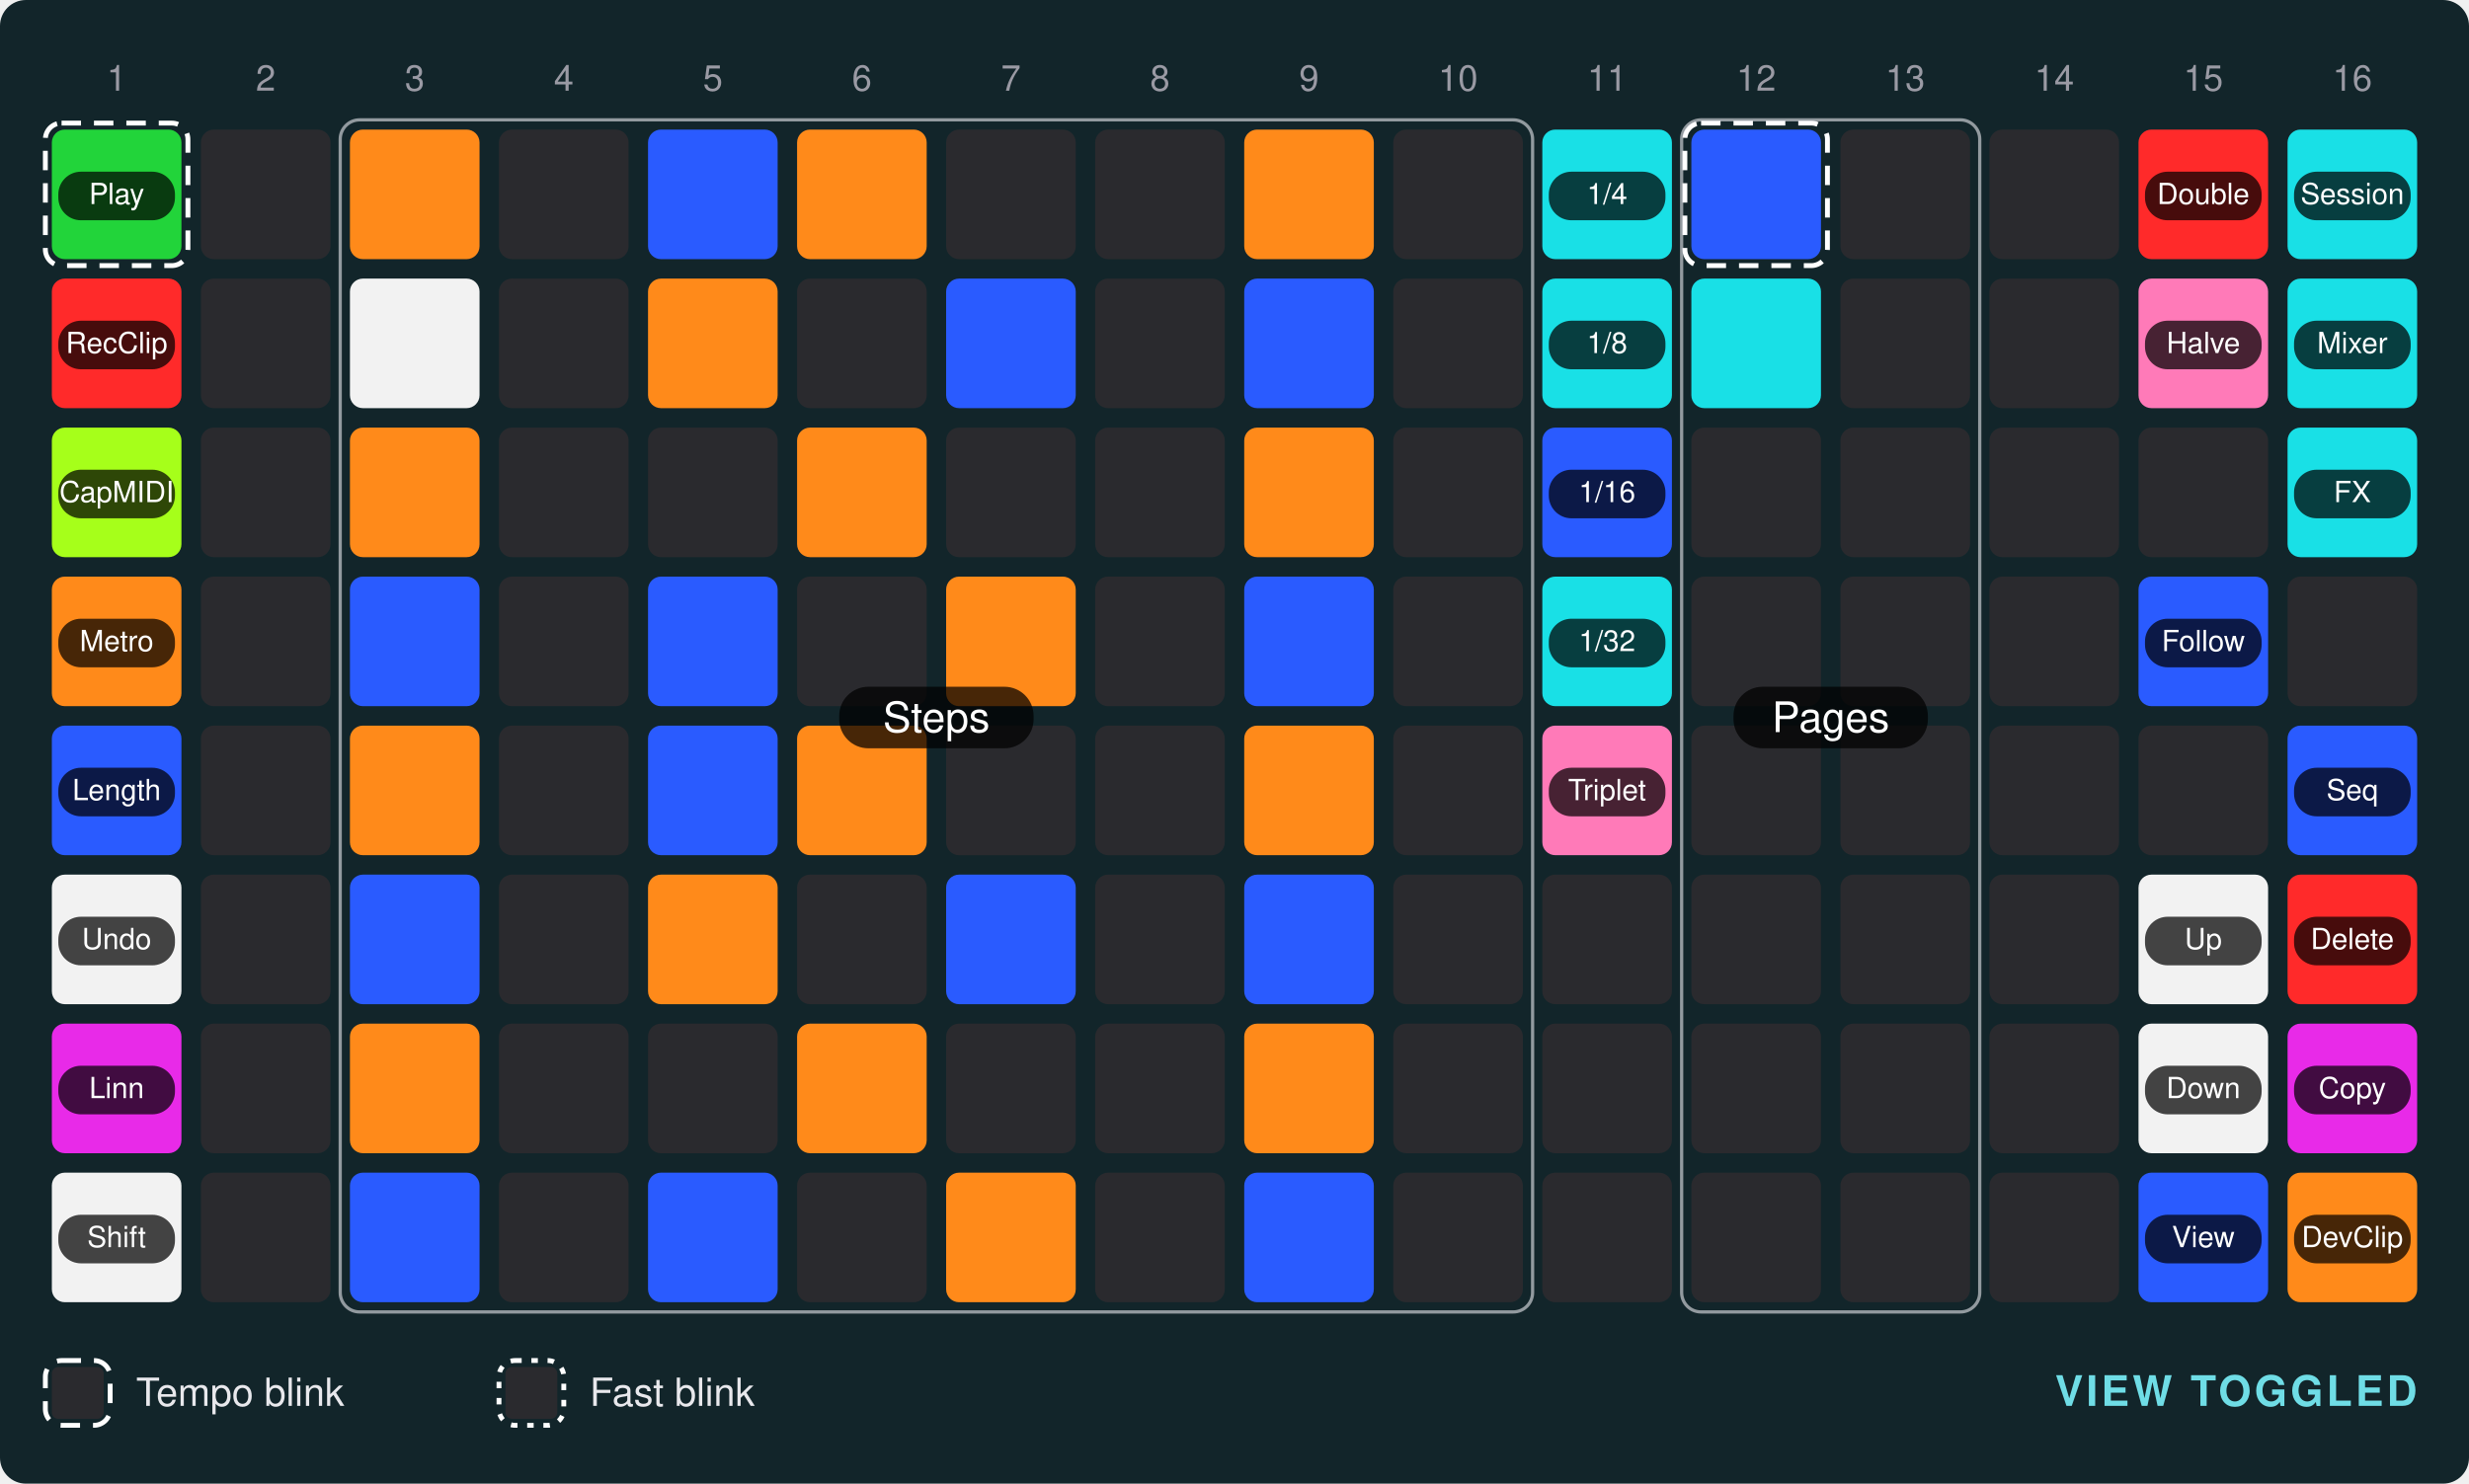
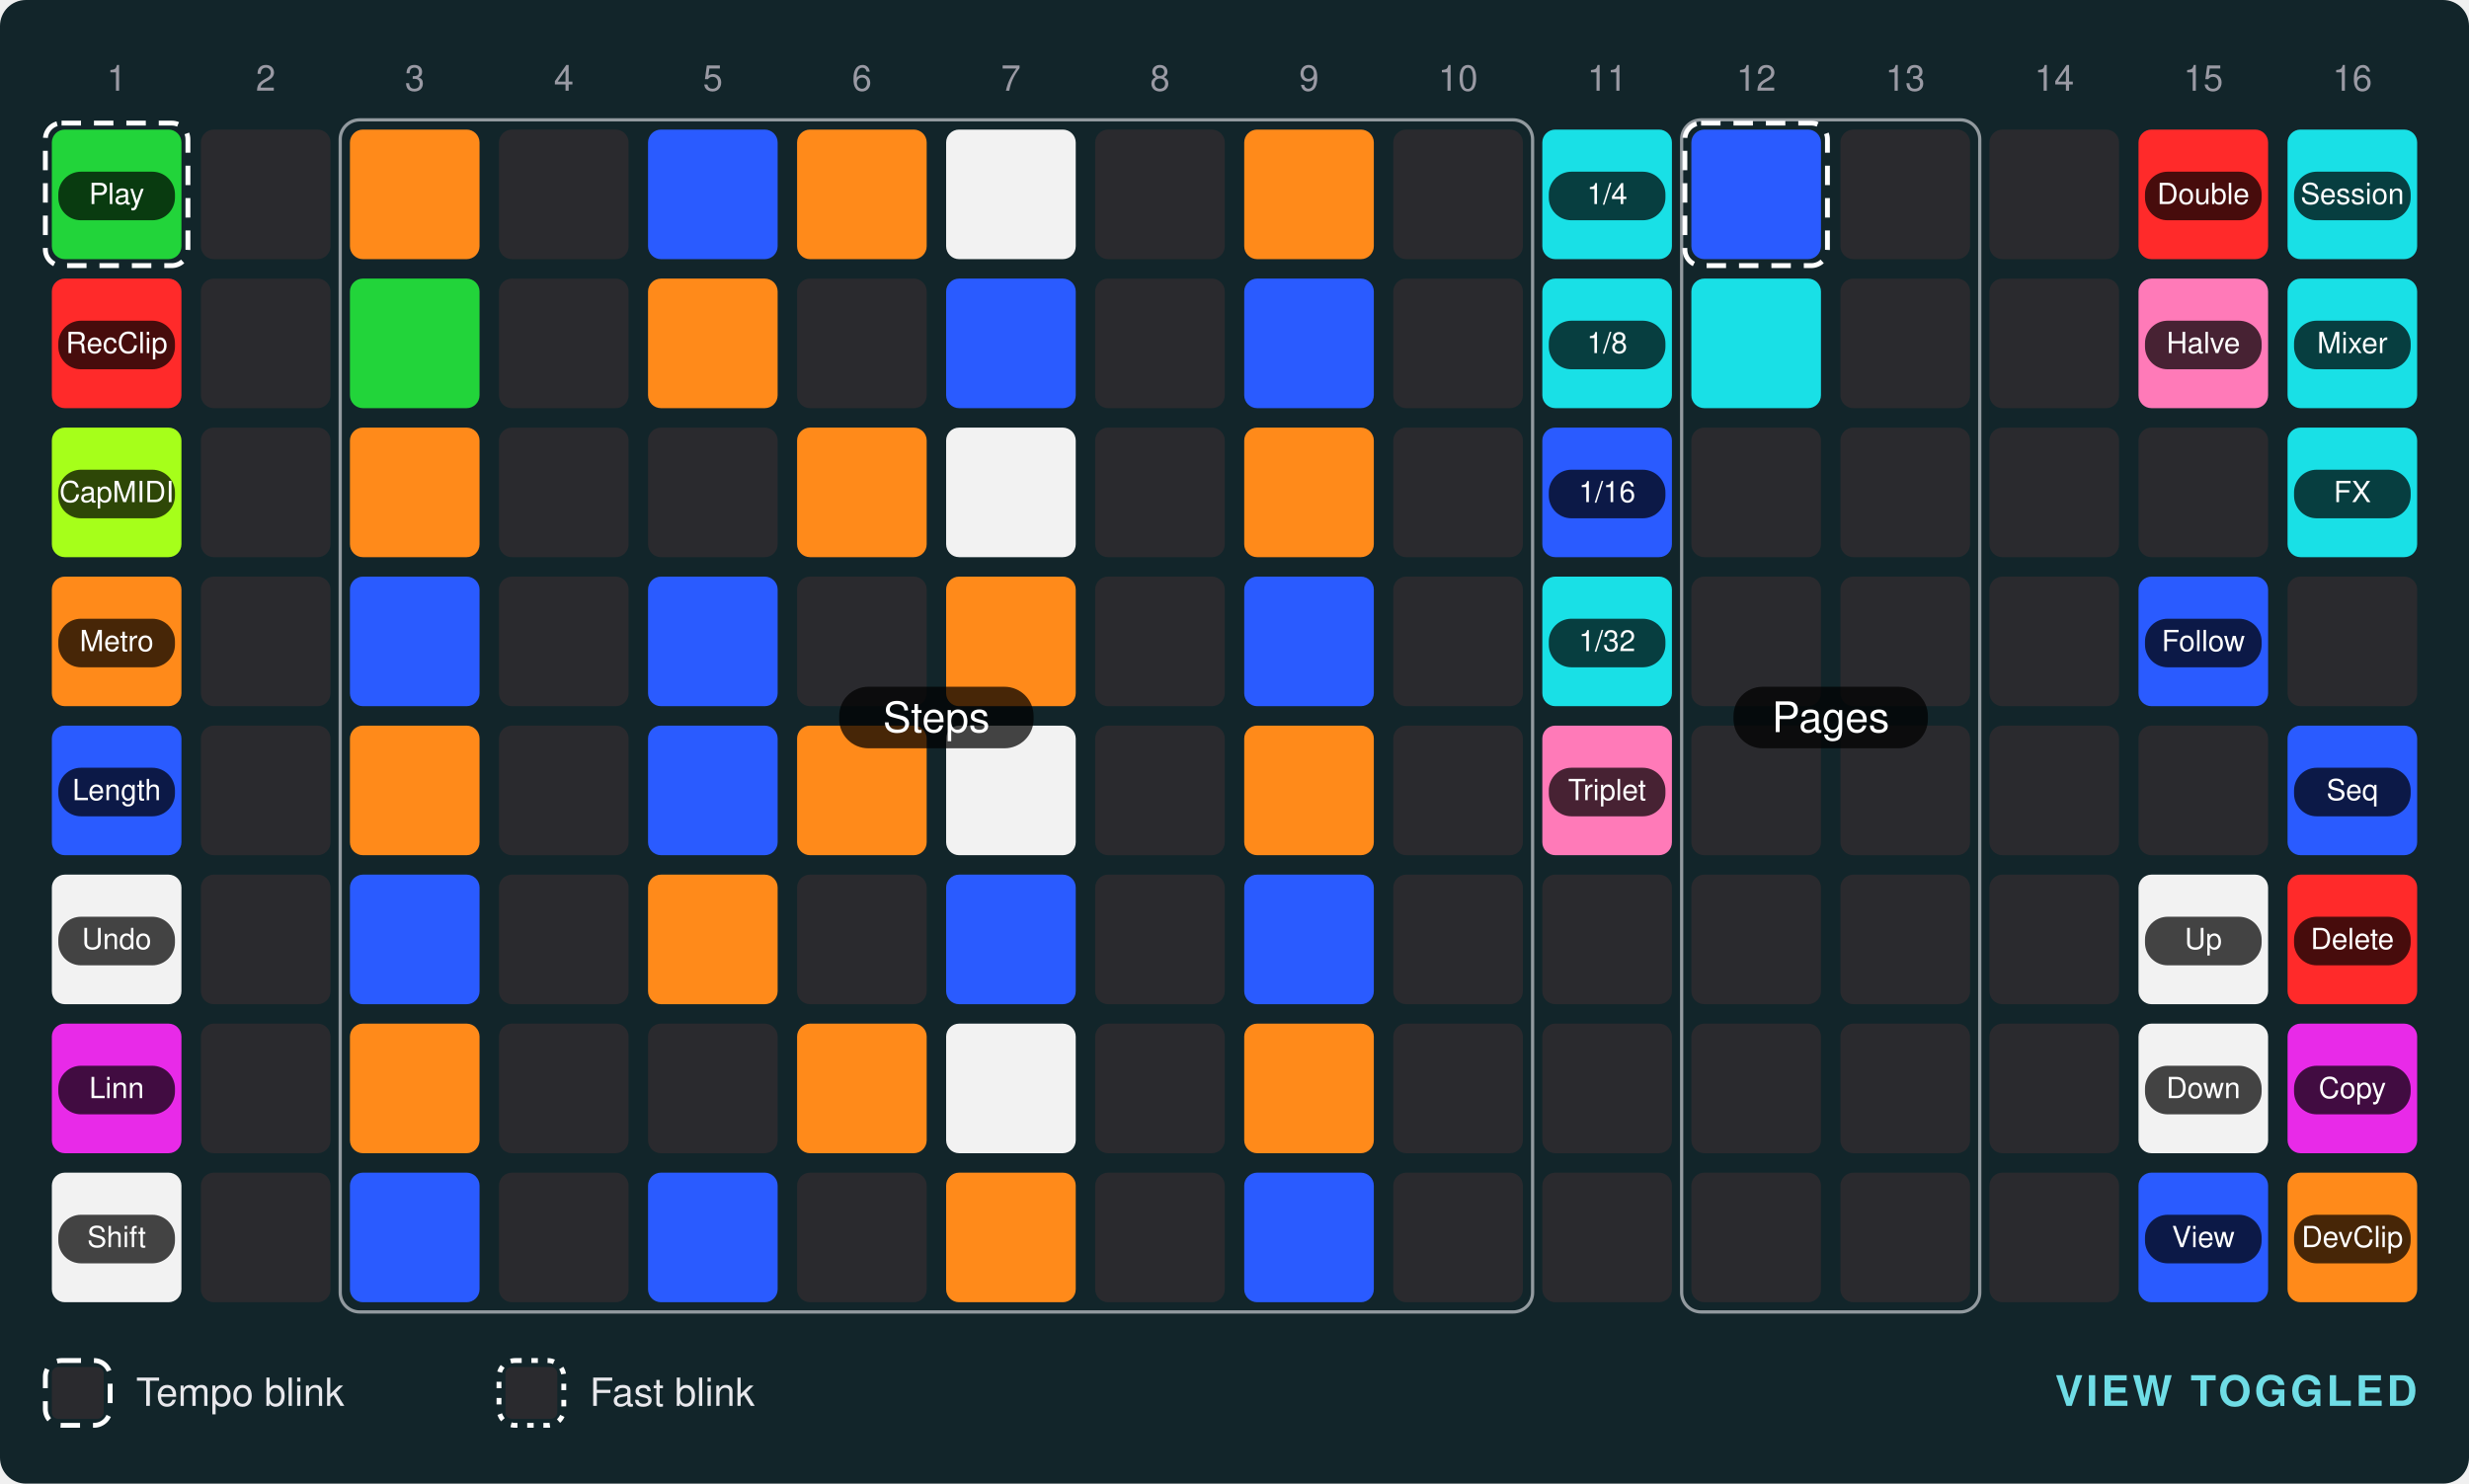
<svg xmlns="http://www.w3.org/2000/svg" width="762" height="458" viewBox="0 0 762 458" font-family="Helvetica, Arial, sans-serif">
  <rect x="0" y="0" width="762" height="458" rx="8" fill="#12252a" />
  <text x="36" y="28" font-size="11" fill="#9a9aa4" text-anchor="middle">1</text>
  <text x="82" y="28" font-size="11" fill="#9a9aa4" text-anchor="middle">2</text>
  <text x="128" y="28" font-size="11" fill="#9a9aa4" text-anchor="middle">3</text>
  <text x="174" y="28" font-size="11" fill="#9a9aa4" text-anchor="middle">4</text>
  <text x="220" y="28" font-size="11" fill="#9a9aa4" text-anchor="middle">5</text>
  <text x="266" y="28" font-size="11" fill="#9a9aa4" text-anchor="middle">6</text>
  <text x="312" y="28" font-size="11" fill="#9a9aa4" text-anchor="middle">7</text>
  <text x="358" y="28" font-size="11" fill="#9a9aa4" text-anchor="middle">8</text>
  <text x="404" y="28" font-size="11" fill="#9a9aa4" text-anchor="middle">9</text>
  <text x="450" y="28" font-size="11" fill="#9a9aa4" text-anchor="middle">10</text>
  <text x="496" y="28" font-size="11" fill="#9a9aa4" text-anchor="middle">11</text>
  <text x="542" y="28" font-size="11" fill="#9a9aa4" text-anchor="middle">12</text>
  <text x="588" y="28" font-size="11" fill="#9a9aa4" text-anchor="middle">13</text>
  <text x="634" y="28" font-size="11" fill="#9a9aa4" text-anchor="middle">14</text>
  <text x="680" y="28" font-size="11" fill="#9a9aa4" text-anchor="middle">15</text>
  <text x="726" y="28" font-size="11" fill="#9a9aa4" text-anchor="middle">16</text>
  <rect x="16" y="40" width="40" height="40" rx="4" fill="#22d43a" />
  <rect x="14" y="38" width="44" height="44" rx="5" fill="none" stroke="#ffffff" stroke-width="1.5" stroke-dasharray="6 4" />
  <rect x="16" y="86" width="40" height="40" rx="4" fill="#ff2a2a" />
  <rect x="16" y="132" width="40" height="40" rx="4" fill="#a6ff1a" />
  <rect x="16" y="178" width="40" height="40" rx="4" fill="#ff8a1a" />
  <rect x="16" y="224" width="40" height="40" rx="4" fill="#2a5bff" />
  <rect x="16" y="270" width="40" height="40" rx="4" fill="#f2f2f2" />
  <rect x="16" y="316" width="40" height="40" rx="4" fill="#e82ae8" />
  <rect x="16" y="362" width="40" height="40" rx="4" fill="#f2f2f2" />
  <rect x="62" y="40" width="40" height="40" rx="4" fill="#2a2a2e" />
  <rect x="62" y="86" width="40" height="40" rx="4" fill="#2a2a2e" />
  <rect x="62" y="132" width="40" height="40" rx="4" fill="#2a2a2e" />
  <rect x="62" y="178" width="40" height="40" rx="4" fill="#2a2a2e" />
  <rect x="62" y="224" width="40" height="40" rx="4" fill="#2a2a2e" />
  <rect x="62" y="270" width="40" height="40" rx="4" fill="#2a2a2e" />
  <rect x="62" y="316" width="40" height="40" rx="4" fill="#2a2a2e" />
  <rect x="62" y="362" width="40" height="40" rx="4" fill="#2a2a2e" />
  <rect x="108" y="40" width="40" height="40" rx="4" fill="#ff8a1a" />
-   <rect x="108" y="86" width="40" height="40" rx="4" fill="#f2f2f2" />
+   <rect x="108" y="86" width="40" height="40" rx="4" fill="#22d43a" />
  <rect x="108" y="132" width="40" height="40" rx="4" fill="#ff8a1a" />
  <rect x="108" y="178" width="40" height="40" rx="4" fill="#2a5bff" />
  <rect x="108" y="224" width="40" height="40" rx="4" fill="#ff8a1a" />
  <rect x="108" y="270" width="40" height="40" rx="4" fill="#2a5bff" />
  <rect x="108" y="316" width="40" height="40" rx="4" fill="#ff8a1a" />
  <rect x="108" y="362" width="40" height="40" rx="4" fill="#2a5bff" />
  <rect x="154" y="40" width="40" height="40" rx="4" fill="#2a2a2e" />
  <rect x="154" y="86" width="40" height="40" rx="4" fill="#2a2a2e" />
  <rect x="154" y="132" width="40" height="40" rx="4" fill="#2a2a2e" />
  <rect x="154" y="178" width="40" height="40" rx="4" fill="#2a2a2e" />
  <rect x="154" y="224" width="40" height="40" rx="4" fill="#2a2a2e" />
  <rect x="154" y="270" width="40" height="40" rx="4" fill="#2a2a2e" />
  <rect x="154" y="316" width="40" height="40" rx="4" fill="#2a2a2e" />
  <rect x="154" y="362" width="40" height="40" rx="4" fill="#2a2a2e" />
  <rect x="200" y="40" width="40" height="40" rx="4" fill="#2a5bff" />
  <rect x="200" y="86" width="40" height="40" rx="4" fill="#ff8a1a" />
  <rect x="200" y="132" width="40" height="40" rx="4" fill="#2a2a2e" />
  <rect x="200" y="178" width="40" height="40" rx="4" fill="#2a5bff" />
  <rect x="200" y="224" width="40" height="40" rx="4" fill="#2a5bff" />
  <rect x="200" y="270" width="40" height="40" rx="4" fill="#ff8a1a" />
  <rect x="200" y="316" width="40" height="40" rx="4" fill="#2a2a2e" />
  <rect x="200" y="362" width="40" height="40" rx="4" fill="#2a5bff" />
  <rect x="246" y="40" width="40" height="40" rx="4" fill="#ff8a1a" />
  <rect x="246" y="86" width="40" height="40" rx="4" fill="#2a2a2e" />
  <rect x="246" y="132" width="40" height="40" rx="4" fill="#ff8a1a" />
  <rect x="246" y="178" width="40" height="40" rx="4" fill="#2a2a2e" />
  <rect x="246" y="224" width="40" height="40" rx="4" fill="#ff8a1a" />
  <rect x="246" y="270" width="40" height="40" rx="4" fill="#2a2a2e" />
  <rect x="246" y="316" width="40" height="40" rx="4" fill="#ff8a1a" />
  <rect x="246" y="362" width="40" height="40" rx="4" fill="#2a2a2e" />
-   <rect x="292" y="40" width="40" height="40" rx="4" fill="#2a2a2e" />
+   <rect x="292" y="40" width="40" height="40" rx="4" fill="#f2f2f2" />
  <rect x="292" y="86" width="40" height="40" rx="4" fill="#2a5bff" />
-   <rect x="292" y="132" width="40" height="40" rx="4" fill="#2a2a2e" />
+   <rect x="292" y="132" width="40" height="40" rx="4" fill="#f2f2f2" />
  <rect x="292" y="178" width="40" height="40" rx="4" fill="#ff8a1a" />
-   <rect x="292" y="224" width="40" height="40" rx="4" fill="#2a2a2e" />
+   <rect x="292" y="224" width="40" height="40" rx="4" fill="#f2f2f2" />
  <rect x="292" y="270" width="40" height="40" rx="4" fill="#2a5bff" />
-   <rect x="292" y="316" width="40" height="40" rx="4" fill="#2a2a2e" />
+   <rect x="292" y="316" width="40" height="40" rx="4" fill="#f2f2f2" />
  <rect x="292" y="362" width="40" height="40" rx="4" fill="#ff8a1a" />
  <rect x="338" y="40" width="40" height="40" rx="4" fill="#2a2a2e" />
  <rect x="338" y="86" width="40" height="40" rx="4" fill="#2a2a2e" />
  <rect x="338" y="132" width="40" height="40" rx="4" fill="#2a2a2e" />
  <rect x="338" y="178" width="40" height="40" rx="4" fill="#2a2a2e" />
  <rect x="338" y="224" width="40" height="40" rx="4" fill="#2a2a2e" />
  <rect x="338" y="270" width="40" height="40" rx="4" fill="#2a2a2e" />
  <rect x="338" y="316" width="40" height="40" rx="4" fill="#2a2a2e" />
  <rect x="338" y="362" width="40" height="40" rx="4" fill="#2a2a2e" />
  <rect x="384" y="40" width="40" height="40" rx="4" fill="#ff8a1a" />
  <rect x="384" y="86" width="40" height="40" rx="4" fill="#2a5bff" />
  <rect x="384" y="132" width="40" height="40" rx="4" fill="#ff8a1a" />
  <rect x="384" y="178" width="40" height="40" rx="4" fill="#2a5bff" />
  <rect x="384" y="224" width="40" height="40" rx="4" fill="#ff8a1a" />
  <rect x="384" y="270" width="40" height="40" rx="4" fill="#2a5bff" />
  <rect x="384" y="316" width="40" height="40" rx="4" fill="#ff8a1a" />
  <rect x="384" y="362" width="40" height="40" rx="4" fill="#2a5bff" />
  <rect x="430" y="40" width="40" height="40" rx="4" fill="#2a2a2e" />
  <rect x="430" y="86" width="40" height="40" rx="4" fill="#2a2a2e" />
  <rect x="430" y="132" width="40" height="40" rx="4" fill="#2a2a2e" />
  <rect x="430" y="178" width="40" height="40" rx="4" fill="#2a2a2e" />
  <rect x="430" y="224" width="40" height="40" rx="4" fill="#2a2a2e" />
  <rect x="430" y="270" width="40" height="40" rx="4" fill="#2a2a2e" />
  <rect x="430" y="316" width="40" height="40" rx="4" fill="#2a2a2e" />
  <rect x="430" y="362" width="40" height="40" rx="4" fill="#2a2a2e" />
  <rect x="476" y="40" width="40" height="40" rx="4" fill="#19e0e6" />
  <rect x="476" y="86" width="40" height="40" rx="4" fill="#19e0e6" />
  <rect x="476" y="132" width="40" height="40" rx="4" fill="#2a5bff" />
  <rect x="476" y="178" width="40" height="40" rx="4" fill="#19e0e6" />
  <rect x="476" y="224" width="40" height="40" rx="4" fill="#ff7ab8" />
  <rect x="476" y="270" width="40" height="40" rx="4" fill="#2a2a2e" />
  <rect x="476" y="316" width="40" height="40" rx="4" fill="#2a2a2e" />
  <rect x="476" y="362" width="40" height="40" rx="4" fill="#2a2a2e" />
  <rect x="522" y="40" width="40" height="40" rx="4" fill="#2a5bff" />
  <rect x="520" y="38" width="44" height="44" rx="5" fill="none" stroke="#ffffff" stroke-width="1.5" stroke-dasharray="6 4" />
  <rect x="522" y="86" width="40" height="40" rx="4" fill="#19e0e6" />
  <rect x="522" y="132" width="40" height="40" rx="4" fill="#2a2a2e" />
  <rect x="522" y="178" width="40" height="40" rx="4" fill="#2a2a2e" />
  <rect x="522" y="224" width="40" height="40" rx="4" fill="#2a2a2e" />
  <rect x="522" y="270" width="40" height="40" rx="4" fill="#2a2a2e" />
  <rect x="522" y="316" width="40" height="40" rx="4" fill="#2a2a2e" />
  <rect x="522" y="362" width="40" height="40" rx="4" fill="#2a2a2e" />
  <rect x="568" y="40" width="40" height="40" rx="4" fill="#2a2a2e" />
  <rect x="568" y="86" width="40" height="40" rx="4" fill="#2a2a2e" />
  <rect x="568" y="132" width="40" height="40" rx="4" fill="#2a2a2e" />
  <rect x="568" y="178" width="40" height="40" rx="4" fill="#2a2a2e" />
  <rect x="568" y="224" width="40" height="40" rx="4" fill="#2a2a2e" />
  <rect x="568" y="270" width="40" height="40" rx="4" fill="#2a2a2e" />
  <rect x="568" y="316" width="40" height="40" rx="4" fill="#2a2a2e" />
  <rect x="568" y="362" width="40" height="40" rx="4" fill="#2a2a2e" />
  <rect x="614" y="40" width="40" height="40" rx="4" fill="#2a2a2e" />
  <rect x="614" y="86" width="40" height="40" rx="4" fill="#2a2a2e" />
  <rect x="614" y="132" width="40" height="40" rx="4" fill="#2a2a2e" />
  <rect x="614" y="178" width="40" height="40" rx="4" fill="#2a2a2e" />
  <rect x="614" y="224" width="40" height="40" rx="4" fill="#2a2a2e" />
  <rect x="614" y="270" width="40" height="40" rx="4" fill="#2a2a2e" />
  <rect x="614" y="316" width="40" height="40" rx="4" fill="#2a2a2e" />
  <rect x="614" y="362" width="40" height="40" rx="4" fill="#2a2a2e" />
  <rect x="660" y="40" width="40" height="40" rx="4" fill="#ff2a2a" />
  <rect x="660" y="86" width="40" height="40" rx="4" fill="#ff7ab8" />
  <rect x="660" y="132" width="40" height="40" rx="4" fill="#2a2a2e" />
  <rect x="660" y="178" width="40" height="40" rx="4" fill="#2a5bff" />
  <rect x="660" y="224" width="40" height="40" rx="4" fill="#2a2a2e" />
  <rect x="660" y="270" width="40" height="40" rx="4" fill="#f2f2f2" />
  <rect x="660" y="316" width="40" height="40" rx="4" fill="#f2f2f2" />
  <rect x="660" y="362" width="40" height="40" rx="4" fill="#2a5bff" />
  <rect x="706" y="40" width="40" height="40" rx="4" fill="#19e0e6" />
  <rect x="706" y="86" width="40" height="40" rx="4" fill="#19e0e6" />
  <rect x="706" y="132" width="40" height="40" rx="4" fill="#19e0e6" />
  <rect x="706" y="178" width="40" height="40" rx="4" fill="#2a2a2e" />
  <rect x="706" y="224" width="40" height="40" rx="4" fill="#2a5bff" />
  <rect x="706" y="270" width="40" height="40" rx="4" fill="#ff2a2a" />
  <rect x="706" y="316" width="40" height="40" rx="4" fill="#e82ae8" />
  <rect x="706" y="362" width="40" height="40" rx="4" fill="#ff8a1a" />
  <rect x="18" y="53" width="36" height="15" rx="7" fill="#000000" fill-opacity="0.72" />
  <text x="36" y="63" font-size="9" fill="#ffffff" text-anchor="middle">Play</text>
  <rect x="18" y="99" width="36" height="15" rx="7" fill="#000000" fill-opacity="0.72" />
  <text x="36" y="109" font-size="9" fill="#ffffff" text-anchor="middle">RecClip</text>
  <rect x="18" y="145" width="36" height="15" rx="7" fill="#000000" fill-opacity="0.72" />
  <text x="36" y="155" font-size="9" fill="#ffffff" text-anchor="middle">CapMIDI</text>
  <rect x="18" y="191" width="36" height="15" rx="7" fill="#000000" fill-opacity="0.72" />
  <text x="36" y="201" font-size="9" fill="#ffffff" text-anchor="middle">Metro</text>
  <rect x="18" y="237" width="36" height="15" rx="7" fill="#000000" fill-opacity="0.72" />
  <text x="36" y="247" font-size="9" fill="#ffffff" text-anchor="middle">Length</text>
  <rect x="18" y="283" width="36" height="15" rx="7" fill="#000000" fill-opacity="0.72" />
  <text x="36" y="293" font-size="9" fill="#ffffff" text-anchor="middle">Undo</text>
  <rect x="18" y="329" width="36" height="15" rx="7" fill="#000000" fill-opacity="0.72" />
  <text x="36" y="339" font-size="9" fill="#ffffff" text-anchor="middle">Linn</text>
  <rect x="18" y="375" width="36" height="15" rx="7" fill="#000000" fill-opacity="0.72" />
  <text x="36" y="385" font-size="9" fill="#ffffff" text-anchor="middle">Shift</text>
  <rect x="478" y="53" width="36" height="15" rx="7" fill="#000000" fill-opacity="0.72" />
  <text x="496" y="63" font-size="9" fill="#ffffff" text-anchor="middle">1/4</text>
  <rect x="478" y="99" width="36" height="15" rx="7" fill="#000000" fill-opacity="0.72" />
  <text x="496" y="109" font-size="9" fill="#ffffff" text-anchor="middle">1/8</text>
  <rect x="478" y="145" width="36" height="15" rx="7" fill="#000000" fill-opacity="0.72" />
  <text x="496" y="155" font-size="9" fill="#ffffff" text-anchor="middle">1/16</text>
  <rect x="478" y="191" width="36" height="15" rx="7" fill="#000000" fill-opacity="0.72" />
  <text x="496" y="201" font-size="9" fill="#ffffff" text-anchor="middle">1/32</text>
  <rect x="478" y="237" width="36" height="15" rx="7" fill="#000000" fill-opacity="0.72" />
  <text x="496" y="247" font-size="9" fill="#ffffff" text-anchor="middle">Triplet</text>
  <rect x="662" y="53" width="36" height="15" rx="7" fill="#000000" fill-opacity="0.72" />
  <text x="680" y="63" font-size="9" fill="#ffffff" text-anchor="middle">Double</text>
  <rect x="662" y="99" width="36" height="15" rx="7" fill="#000000" fill-opacity="0.72" />
  <text x="680" y="109" font-size="9" fill="#ffffff" text-anchor="middle">Halve</text>
  <rect x="662" y="191" width="36" height="15" rx="7" fill="#000000" fill-opacity="0.72" />
  <text x="680" y="201" font-size="9" fill="#ffffff" text-anchor="middle">Follow</text>
  <rect x="662" y="283" width="36" height="15" rx="7" fill="#000000" fill-opacity="0.72" />
  <text x="680" y="293" font-size="9" fill="#ffffff" text-anchor="middle">Up</text>
  <rect x="662" y="329" width="36" height="15" rx="7" fill="#000000" fill-opacity="0.72" />
  <text x="680" y="339" font-size="9" fill="#ffffff" text-anchor="middle">Down</text>
  <rect x="662" y="375" width="36" height="15" rx="7" fill="#000000" fill-opacity="0.72" />
  <text x="680" y="385" font-size="9" fill="#ffffff" text-anchor="middle">View</text>
  <rect x="708" y="53" width="36" height="15" rx="7" fill="#000000" fill-opacity="0.72" />
  <text x="726" y="63" font-size="9" fill="#ffffff" text-anchor="middle">Session</text>
  <rect x="708" y="99" width="36" height="15" rx="7" fill="#000000" fill-opacity="0.72" />
  <text x="726" y="109" font-size="9" fill="#ffffff" text-anchor="middle">Mixer</text>
  <rect x="708" y="145" width="36" height="15" rx="7" fill="#000000" fill-opacity="0.72" />
  <text x="726" y="155" font-size="9" fill="#ffffff" text-anchor="middle">FX</text>
  <rect x="708" y="237" width="36" height="15" rx="7" fill="#000000" fill-opacity="0.72" />
  <text x="726" y="247" font-size="9" fill="#ffffff" text-anchor="middle">Seq</text>
  <rect x="708" y="283" width="36" height="15" rx="7" fill="#000000" fill-opacity="0.72" />
  <text x="726" y="293" font-size="9" fill="#ffffff" text-anchor="middle">Delete</text>
  <rect x="708" y="329" width="36" height="15" rx="7" fill="#000000" fill-opacity="0.72" />
  <text x="726" y="339" font-size="9" fill="#ffffff" text-anchor="middle">Copy</text>
  <rect x="708" y="375" width="36" height="15" rx="7" fill="#000000" fill-opacity="0.72" />
  <text x="726" y="385" font-size="9" fill="#ffffff" text-anchor="middle">DevClip</text>
  <rect x="105" y="37" width="368" height="368" rx="6" fill="none" stroke="#e8e8ec" stroke-width="1" stroke-opacity="0.6" />
  <rect x="259" y="212" width="60" height="19" rx="9" fill="#000000" fill-opacity="0.72" />
  <text x="289" y="226" font-size="13" fill="#ffffff" text-anchor="middle">Steps</text>
  <rect x="519" y="37" width="92" height="368" rx="6" fill="none" stroke="#e8e8ec" stroke-width="1" stroke-opacity="0.6" />
  <rect x="535" y="212" width="60" height="19" rx="9" fill="#000000" fill-opacity="0.72" />
  <text x="565" y="226" font-size="13" fill="#ffffff" text-anchor="middle">Pages</text>
  <rect x="16" y="422" width="16" height="16" rx="2" fill="#2a2a2e" />
  <rect x="14" y="420" width="20" height="20" rx="5" fill="none" stroke="#ffffff" stroke-width="1.5" stroke-dasharray="6 4" />
  <text x="42" y="434" font-size="12" fill="#e8e8ec">Tempo blink</text>
  <rect x="156" y="422" width="16" height="16" rx="2" fill="#2a2a2e" />
  <rect x="154" y="420" width="20" height="20" rx="5" fill="none" stroke="#ffffff" stroke-width="1.5" stroke-dasharray="2 3" />
  <text x="182" y="434" font-size="12" fill="#e8e8ec">Fast blink</text>
  <text x="746" y="434" font-size="13" font-weight="bold" fill="#6fdde6" text-anchor="end" letter-spacing="1">VIEW TOGGLED</text>
</svg>
